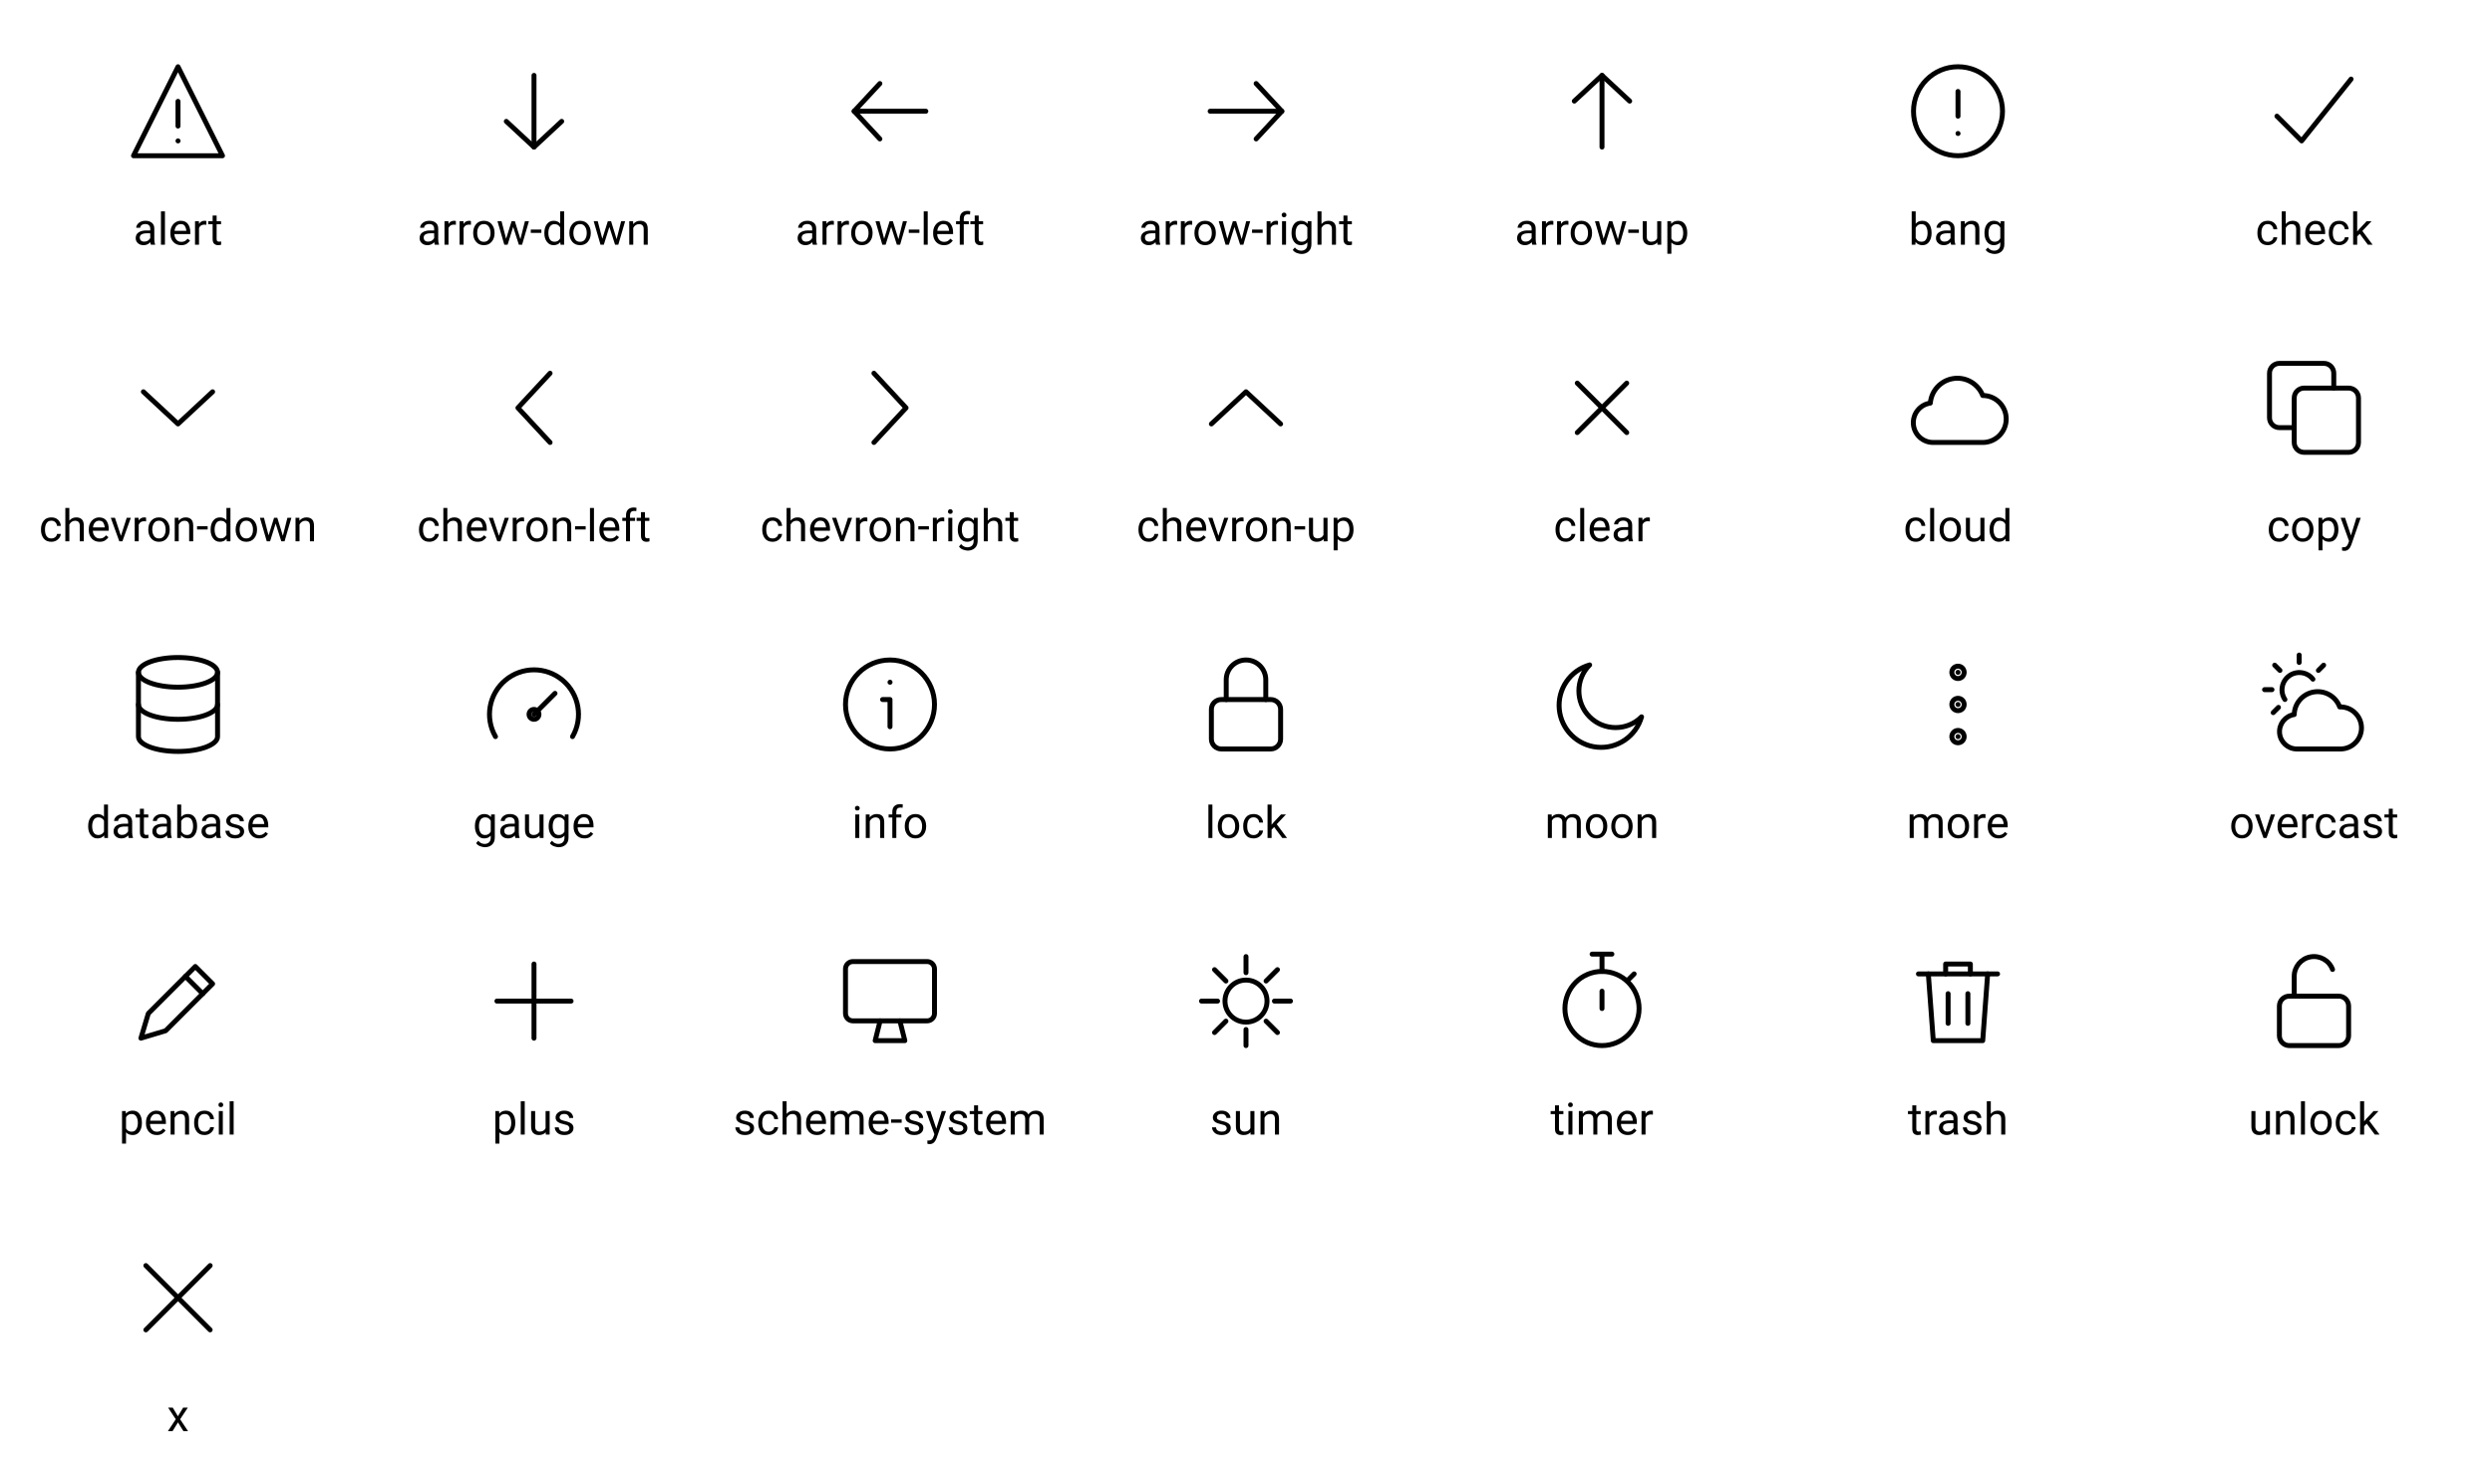
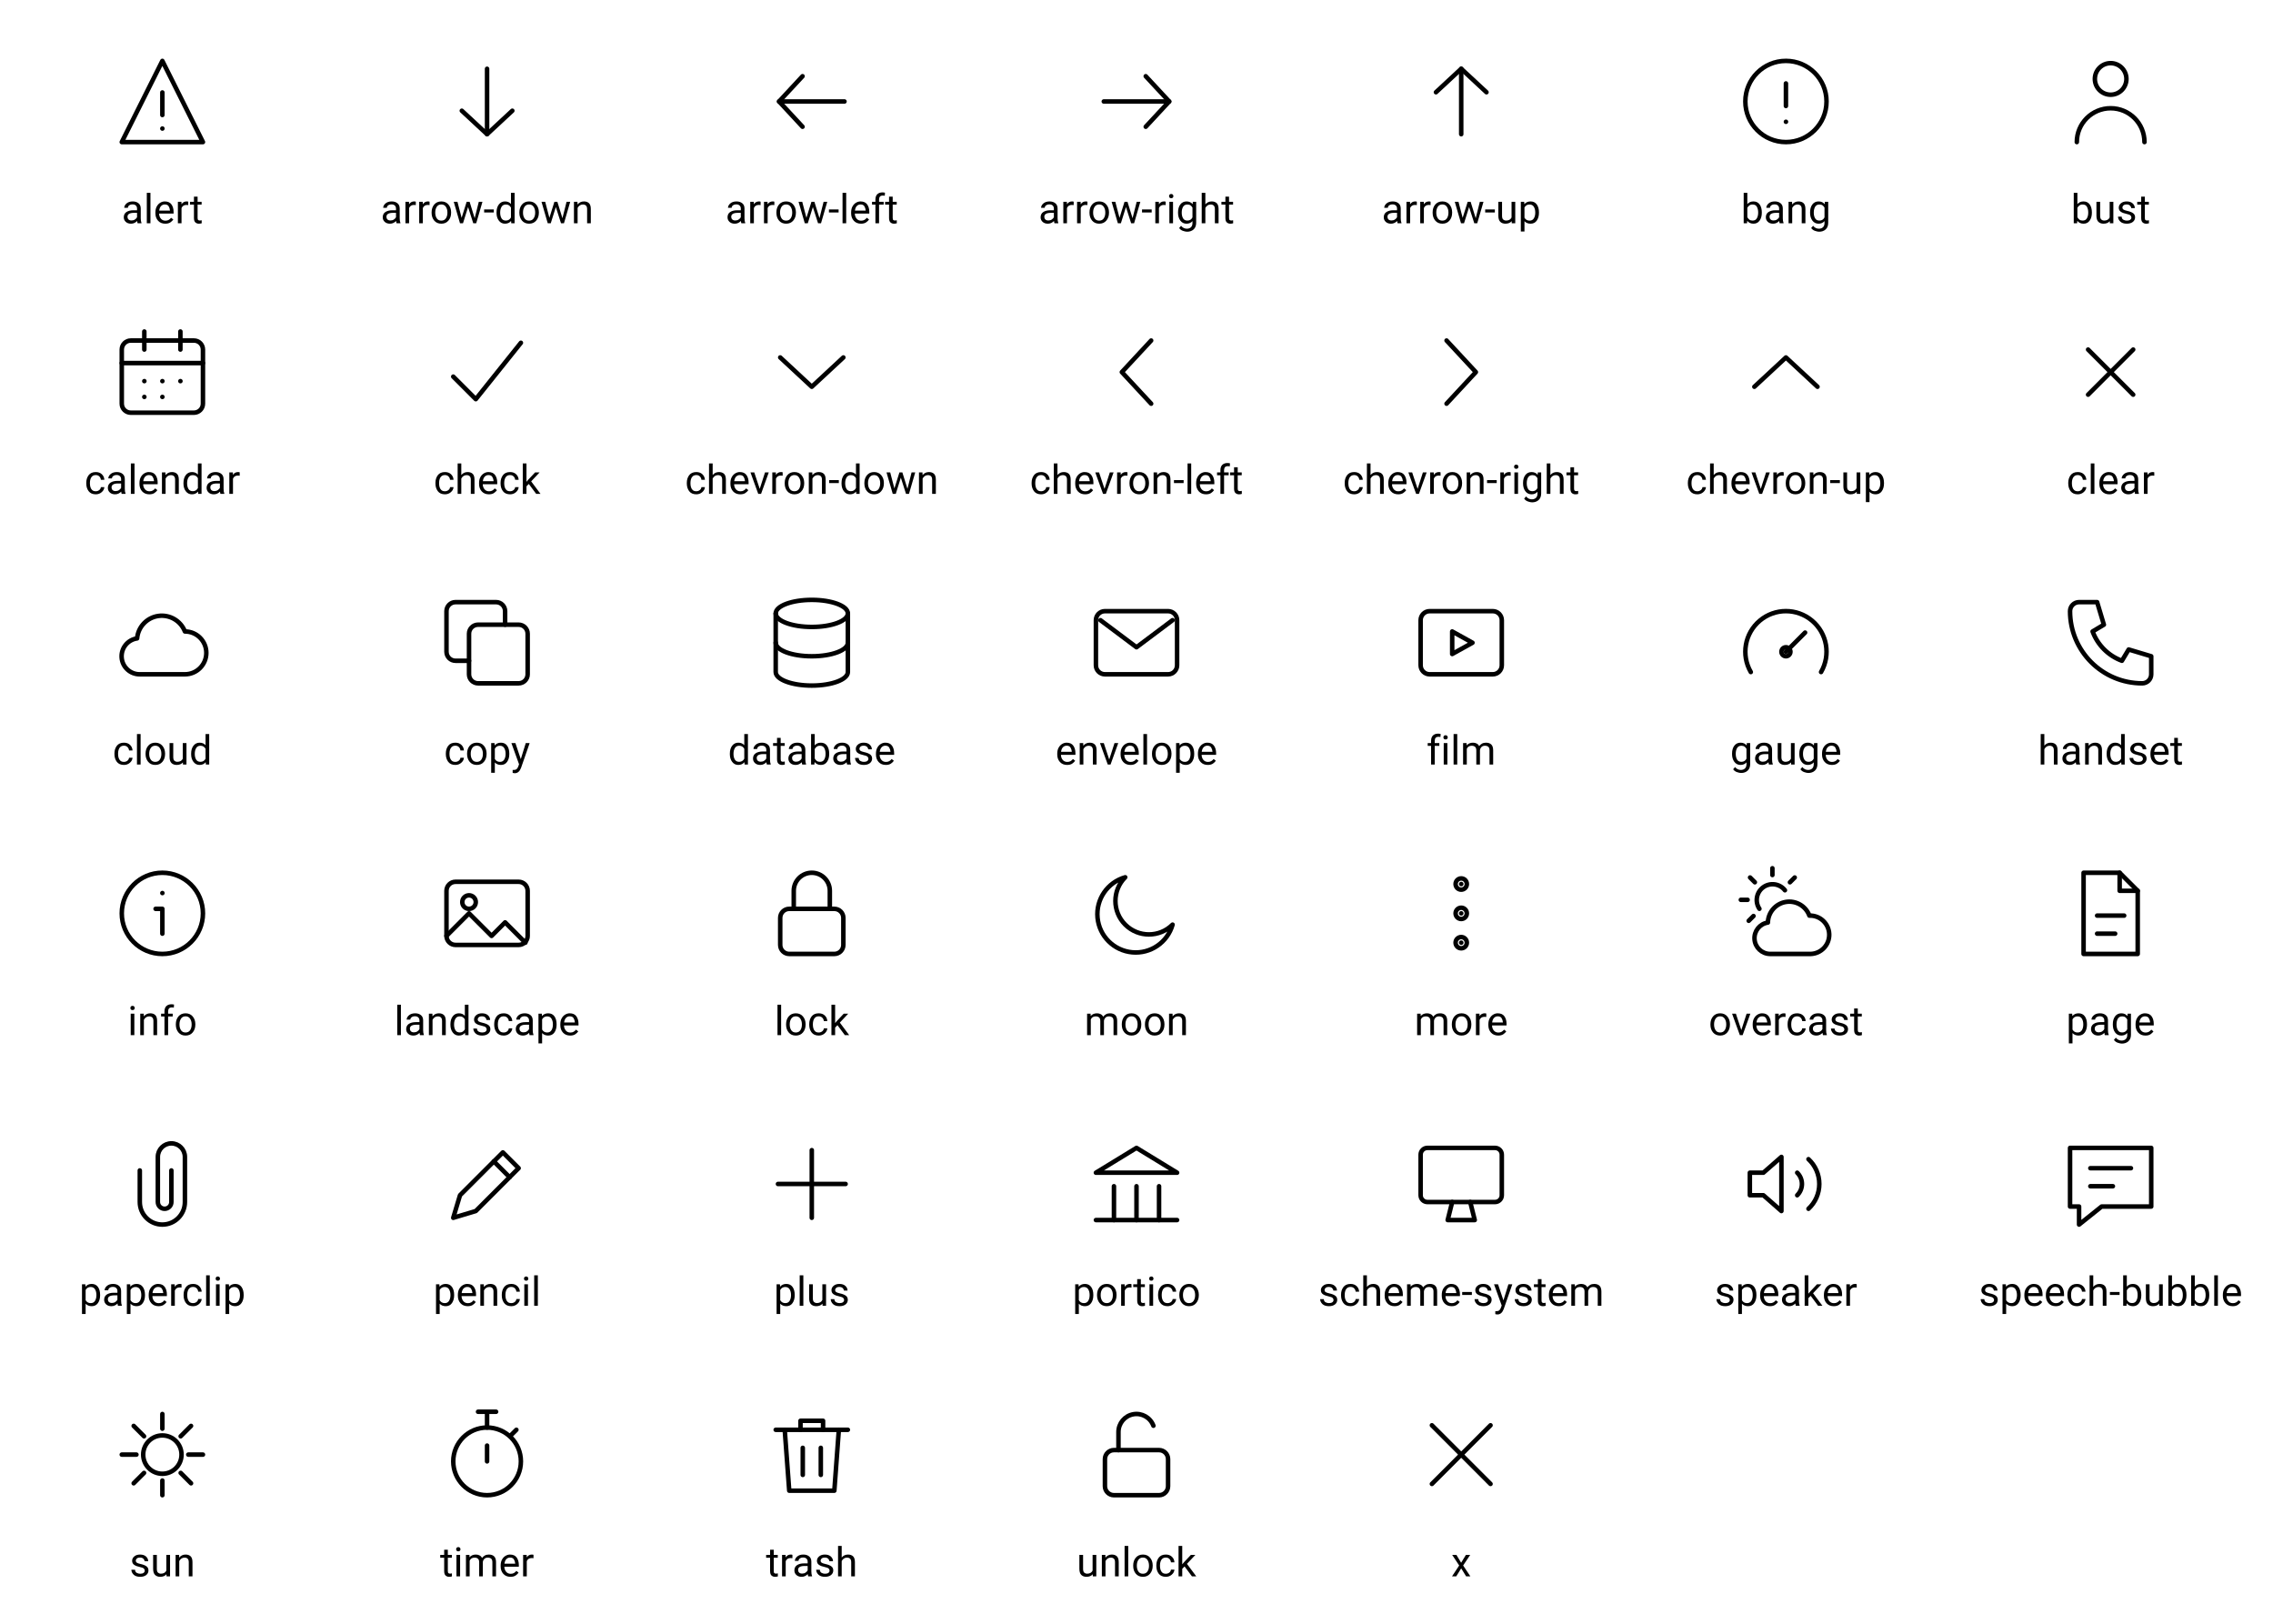
- <svg xmlns="http://www.w3.org/2000/svg" viewBox="0 0 672 400" width="672" height="400" style="color-scheme: light dark; color: CanvasText">
+ <svg xmlns="http://www.w3.org/2000/svg" viewBox="0 0 672 480" width="672" height="480" style="color-scheme: light dark; color: CanvasText">
  <g fill="none" stroke="currentColor" style="stroke-width: var(--icon-stroke, 2)" stroke-linecap="round" stroke-linejoin="round">
    <svg x="32" y="14" width="32" height="32" viewBox="0 0 24 24">
      <path d="M12 3 21 21H3Z" />
      <path d="M12 10v5" />
      <path d="M12 18h.01" />
    </svg>
    <svg x="128" y="14" width="32" height="32" viewBox="0 0 24 24">
      <path d="M12 4.75 12 19.25" />
      <path d="M17.6 14.05 12 19.25 6.4 14.05" />
    </svg>
    <svg x="224" y="14" width="32" height="32" viewBox="0 0 24 24">
      <path d="M19.25 12 4.75 12" />
      <path d="M9.95 17.6 4.75 12 9.95 6.4" />
    </svg>
    <svg x="320" y="14" width="32" height="32" viewBox="0 0 24 24">
      <path d="M4.75 12 19.25 12" />
      <path d="M14.05 6.4 19.25 12 14.05 17.6" />
    </svg>
    <svg x="416" y="14" width="32" height="32" viewBox="0 0 24 24">
      <path d="M12 19.25 12 4.75" />
      <path d="M6.4 9.95 12 4.75 17.6 9.95" />
    </svg>
    <svg x="512" y="14" width="32" height="32" viewBox="0 0 24 24">
      <circle cx="12" cy="12" r="9" />
      <path d="M12 8v5" />
      <path d="M12 16.5h.01" />
    </svg>
    <svg x="608" y="14" width="32" height="32" viewBox="0 0 24 24">
+       <circle cx="12" cy="7" r="3.5" />
+       <path d="M4.5 21a7.5 7.5 0 0 1 15 0" />
+     </svg>
+     <svg x="32" y="94" width="32" height="32" viewBox="0 0 24 24">
+       <rect x="3" y="5" width="18" height="16" rx="2" />
+       <path d="M8 3v4M16 3v4" />
+       <path d="M3 10h18" />
+       <path d="M8 14h.01M12 14h.01M16 14h.01M8 17.5h.01M12 17.5h.01" />
+     </svg>
+     <svg x="128" y="94" width="32" height="32" viewBox="0 0 24 24">
      <path d="M4.5 13 9.5 18 19.5 5.5" />
    </svg>
-     <svg x="32" y="94" width="32" height="32" viewBox="0 0 24 24">
+     <svg x="224" y="94" width="32" height="32" viewBox="0 0 24 24">
      <path d="M5 8.75 12 15.25 19 8.75" />
    </svg>
-     <svg x="128" y="94" width="32" height="32" viewBox="0 0 24 24">
+     <svg x="320" y="94" width="32" height="32" viewBox="0 0 24 24">
      <path d="M15.25 5 8.75 12 15.25 19" />
    </svg>
-     <svg x="224" y="94" width="32" height="32" viewBox="0 0 24 24">
+     <svg x="416" y="94" width="32" height="32" viewBox="0 0 24 24">
      <path d="M8.75 19 15.25 12 8.75 5" />
    </svg>
-     <svg x="320" y="94" width="32" height="32" viewBox="0 0 24 24">
+     <svg x="512" y="94" width="32" height="32" viewBox="0 0 24 24">
      <path d="M19 15.25 12 8.75 5 15.25" />
    </svg>
-     <svg x="416" y="94" width="32" height="32" viewBox="0 0 24 24">
+     <svg x="608" y="94" width="32" height="32" viewBox="0 0 24 24">
      <path d="M7 7l10 10M17 7 7 17" />
    </svg>
-     <svg x="512" y="94" width="32" height="32" viewBox="0 0 24 24">
+     <svg x="32" y="174" width="32" height="32" viewBox="0 0 24 24">
      <path style="stroke: var(--icon-cloud, currentColor)" d="M7 19a4 4 0 0 1-.6-7.96A5.5 5.5 0 0 1 17 9.5a4.75 4.75 0 0 1 0 9.5z" />
    </svg>
-     <svg x="608" y="94" width="32" height="32" viewBox="0 0 24 24">
+     <svg x="128" y="174" width="32" height="32" viewBox="0 0 24 24">
      <rect x="8" y="8" width="13" height="13" rx="2" />
      <path d="M16 8V5a2 2 0 0 0-2-2H5a2 2 0 0 0-2 2v9a2 2 0 0 0 2 2h3" />
    </svg>
-     <svg x="32" y="174" width="32" height="32" viewBox="0 0 24 24">
+     <svg x="224" y="174" width="32" height="32" viewBox="0 0 24 24">
      <ellipse cx="12" cy="5.5" rx="8" ry="3" />
      <path d="M4 5.5v13c0 1.66 3.58 3 8 3s8-1.34 8-3v-13" />
      <path d="M4 12c0 1.66 3.58 3 8 3s8-1.34 8-3" />
    </svg>
-     <svg x="128" y="174" width="32" height="32" viewBox="0 0 24 24">
+     <svg x="320" y="174" width="32" height="32" viewBox="0 0 24 24">
+       <rect x="3" y="5" width="18" height="14" rx="2" />
+       <path d="M4 7l8 6 8-6" />
+     </svg>
+     <svg x="416" y="174" width="32" height="32" viewBox="0 0 24 24">
+       <rect x="3" y="5" width="18" height="14" rx="2" />
+       <path d="M10 9.5v5l4.5-2.5z" />
+     </svg>
+     <svg x="512" y="174" width="32" height="32" viewBox="0 0 24 24">
      <path d="M4.21 18.5A9 9 0 1 1 19.79 18.5" />
      <circle cx="12" cy="14" r="1" />
      <path d="M12 14l4.25-4.25" />
    </svg>
-     <svg x="224" y="174" width="32" height="32" viewBox="0 0 24 24">
+     <svg x="608" y="174" width="32" height="32" viewBox="0 0 24 24">
+       <path d="M5 3h4l1.5 5-2.5 1.5a11 11 0 0 0 6.5 6.5L16 13.5l5 1.5v4a2 2 0 0 1-2 2A16 16 0 0 1 3 5a2 2 0 0 1 2-2z" />
+     </svg>
+     <svg x="32" y="254" width="32" height="32" viewBox="0 0 24 24">
      <circle cx="12" cy="12" r="9" />
      <path d="M10.5 11H12v5.5" />
      <path d="M12 7.5h.01" />
    </svg>
-     <svg x="320" y="174" width="32" height="32" viewBox="0 0 24 24">
+     <svg x="128" y="254" width="32" height="32" viewBox="0 0 24 24">
+       <rect x="3" y="5" width="18" height="14" rx="2" />
+       <circle cx="8" cy="9.5" r="1.5" />
+       <path d="M3 17l5-5 5 5 3-3 4.5 4.5" />
+     </svg>
+     <svg x="224" y="254" width="32" height="32" viewBox="0 0 24 24">
      <rect x="5" y="11" width="14" height="10" rx="2" />
      <path d="M8 11V7a4 4 0 0 1 8 0v4" />
    </svg>
-     <svg x="416" y="174" width="32" height="32" viewBox="0 0 24 24">
+     <svg x="320" y="254" width="32" height="32" viewBox="0 0 24 24">
      <path d="M20 14.5A8.5 8.5 0 1 1 9.5 4a7 7 0 0 0 10.5 10.5z" />
    </svg>
-     <svg x="512" y="174" width="32" height="32" viewBox="0 0 24 24">
+     <svg x="416" y="254" width="32" height="32" viewBox="0 0 24 24">
      <circle cx="12" cy="5.5" r="1.25" />
      <circle cx="12" cy="12" r="1.25" />
      <circle cx="12" cy="18.5" r="1.25" />
      <path d="M12 5.5h.01M12 12h.01M12 18.5h.01" />
    </svg>
-     <svg x="608" y="174" width="32" height="32" viewBox="0 0 24 24">
+     <svg x="512" y="254" width="32" height="32" viewBox="0 0 24 24">
      <path style="stroke: var(--icon-sun, currentColor)" d="M6.12 10.99A3.5 3.5 0 0 1 11.78 6.88" />
      <path style="stroke: var(--icon-sun, currentColor)" d="M9 2v1.5M2 9h1.5M4.05 4.05l1.06 1.06M13.95 4.05l-1.06 1.06M3.75 13.65l1.06-1.06" />
      <path style="stroke: var(--icon-cloud, currentColor)" d="M8.5 21a3.5 3.5 0 0 1-.5-6.96A4.75 4.75 0 0 1 17.2 12.5a4.25 4.25 0 0 1 .3 8.5z" />
    </svg>
-     <svg x="32" y="254" width="32" height="32" viewBox="0 0 24 24">
+     <svg x="608" y="254" width="32" height="32" viewBox="0 0 24 24">
+       <path d="M14 3H6v18h12V7z" />
+       <path d="M14 3v4h4" />
+       <path d="M9 12.5h6M9 16.5h4" />
+     </svg>
+     <svg x="32" y="334" width="32" height="32" viewBox="0 0 24 24">
+       <path d="M7 9v7a5 5 0 0 0 10 0V6a3 3 0 0 0-6 0v10a1.5 1.5 0 0 0 3 0V9" />
+     </svg>
+     <svg x="128" y="334" width="32" height="32" viewBox="0 0 24 24">
      <path d="M15.5 5 19 8.5 9.5 18 4.5 19.5 6 14.5z" />
      <path d="M13.5 7l3.5 3.5" />
    </svg>
-     <svg x="128" y="254" width="32" height="32" viewBox="0 0 24 24">
+     <svg x="224" y="334" width="32" height="32" viewBox="0 0 24 24">
      <path d="M12 4.5v15M4.5 12h15" />
    </svg>
-     <svg x="224" y="254" width="32" height="32" viewBox="0 0 24 24">
+     <svg x="320" y="334" width="32" height="32" viewBox="0 0 24 24">
+       <path d="M3 9.5 12 4l9 5.5z" />
+       <path d="M7 12.5V20M12 12.5V20M17 12.5V20" />
+       <path d="M3 20h18" />
+     </svg>
+     <svg x="416" y="334" width="32" height="32" viewBox="0 0 24 24">
      <rect x="3" y="4" width="18" height="12" rx="1.5" />
      <path d="M10 16l-1 4h6l-1-4" />
    </svg>
-     <svg x="320" y="254" width="32" height="32" viewBox="0 0 24 24">
+     <svg x="512" y="334" width="32" height="32" viewBox="0 0 24 24">
+       <path d="M4 9.5h3L11 6v12l-4-3.5H4z" />
+       <path d="M14.5 9.5a3.5 3.5 0 0 1 0 5M17 6.5a7.5 7.5 0 0 1 0 11" />
+     </svg>
+     <svg x="608" y="334" width="32" height="32" viewBox="0 0 24 24">
+       <path d="M3 4h18v13H10l-5 4v-4H3z" />
+       <path d="M7.5 8.5h9M7.5 12.5h5" />
+     </svg>
+     <svg x="32" y="414" width="32" height="32" viewBox="0 0 24 24">
      <circle style="stroke: var(--icon-sun, currentColor)" cx="12" cy="12" r="4.25" />
      <path style="stroke: var(--icon-sun, currentColor)" d="M12 3v3.25M12 17.75V21M3 12h3.25M17.75 12H21M5.64 5.64l2.3 2.3M16.06 16.06l2.3 2.3M18.36 5.64l-2.3 2.3M7.94 16.06l-2.3 2.3" />
    </svg>
-     <svg x="416" y="254" width="32" height="32" viewBox="0 0 24 24">
+     <svg x="128" y="414" width="32" height="32" viewBox="0 0 24 24">
      <circle cx="12" cy="13.5" r="7.5" />
      <path d="M10 2.5h4M12 2.5V6M12 13.5V10M18.5 6.5l-1.3 1.3" />
    </svg>
-     <svg x="512" y="254" width="32" height="32" viewBox="0 0 24 24">
+     <svg x="224" y="414" width="32" height="32" viewBox="0 0 24 24">
      <path d="M4 6.5h16" />
      <path d="M9.5 6.5v-2h5v2" />
      <path d="M6 6.5 7 20h10l1-13.5" />
      <path d="M10 10.5v6M14 10.5v6" />
    </svg>
-     <svg x="608" y="254" width="32" height="32" viewBox="0 0 24 24">
+     <svg x="320" y="414" width="32" height="32" viewBox="0 0 24 24">
      <rect x="5" y="11" width="14" height="10" rx="2" />
      <path d="M8 11V7a4 4 0 0 1 7.75-1.4" />
    </svg>
-     <svg x="32" y="334" width="32" height="32" viewBox="0 0 24 24">
+     <svg x="416" y="414" width="32" height="32" viewBox="0 0 24 24">
      <path d="M5.5 5.5l13 13M18.5 5.5l-13 13" />
    </svg>
  </g>
  <g fill="currentColor" font-family="system-ui, -apple-system, 'Segoe UI', Roboto, sans-serif" font-size="12" text-anchor="middle">
    <text x="48" y="66">alert</text>
    <text x="144" y="66">arrow-down</text>
    <text x="240" y="66">arrow-left</text>
    <text x="336" y="66">arrow-right</text>
    <text x="432" y="66">arrow-up</text>
    <text x="528" y="66">bang</text>
-     <text x="624" y="66">check</text>
-     <text x="48" y="146">chevron-down</text>
-     <text x="144" y="146">chevron-left</text>
-     <text x="240" y="146">chevron-right</text>
-     <text x="336" y="146">chevron-up</text>
-     <text x="432" y="146">clear</text>
-     <text x="528" y="146">cloud</text>
-     <text x="624" y="146">copy</text>
-     <text x="48" y="226">database</text>
-     <text x="144" y="226">gauge</text>
-     <text x="240" y="226">info</text>
-     <text x="336" y="226">lock</text>
-     <text x="432" y="226">moon</text>
-     <text x="528" y="226">more</text>
-     <text x="624" y="226">overcast</text>
-     <text x="48" y="306">pencil</text>
-     <text x="144" y="306">plus</text>
-     <text x="240" y="306">scheme-system</text>
-     <text x="336" y="306">sun</text>
-     <text x="432" y="306">timer</text>
-     <text x="528" y="306">trash</text>
-     <text x="624" y="306">unlock</text>
-     <text x="48" y="386">x</text>
+     <text x="624" y="66">bust</text>
+     <text x="48" y="146">calendar</text>
+     <text x="144" y="146">check</text>
+     <text x="240" y="146">chevron-down</text>
+     <text x="336" y="146">chevron-left</text>
+     <text x="432" y="146">chevron-right</text>
+     <text x="528" y="146">chevron-up</text>
+     <text x="624" y="146">clear</text>
+     <text x="48" y="226">cloud</text>
+     <text x="144" y="226">copy</text>
+     <text x="240" y="226">database</text>
+     <text x="336" y="226">envelope</text>
+     <text x="432" y="226">film</text>
+     <text x="528" y="226">gauge</text>
+     <text x="624" y="226">handset</text>
+     <text x="48" y="306">info</text>
+     <text x="144" y="306">landscape</text>
+     <text x="240" y="306">lock</text>
+     <text x="336" y="306">moon</text>
+     <text x="432" y="306">more</text>
+     <text x="528" y="306">overcast</text>
+     <text x="624" y="306">page</text>
+     <text x="48" y="386">paperclip</text>
+     <text x="144" y="386">pencil</text>
+     <text x="240" y="386">plus</text>
+     <text x="336" y="386">portico</text>
+     <text x="432" y="386">scheme-system</text>
+     <text x="528" y="386">speaker</text>
+     <text x="624" y="386">speech-bubble</text>
+     <text x="48" y="466">sun</text>
+     <text x="144" y="466">timer</text>
+     <text x="240" y="466">trash</text>
+     <text x="336" y="466">unlock</text>
+     <text x="432" y="466">x</text>
  </g>
</svg>
